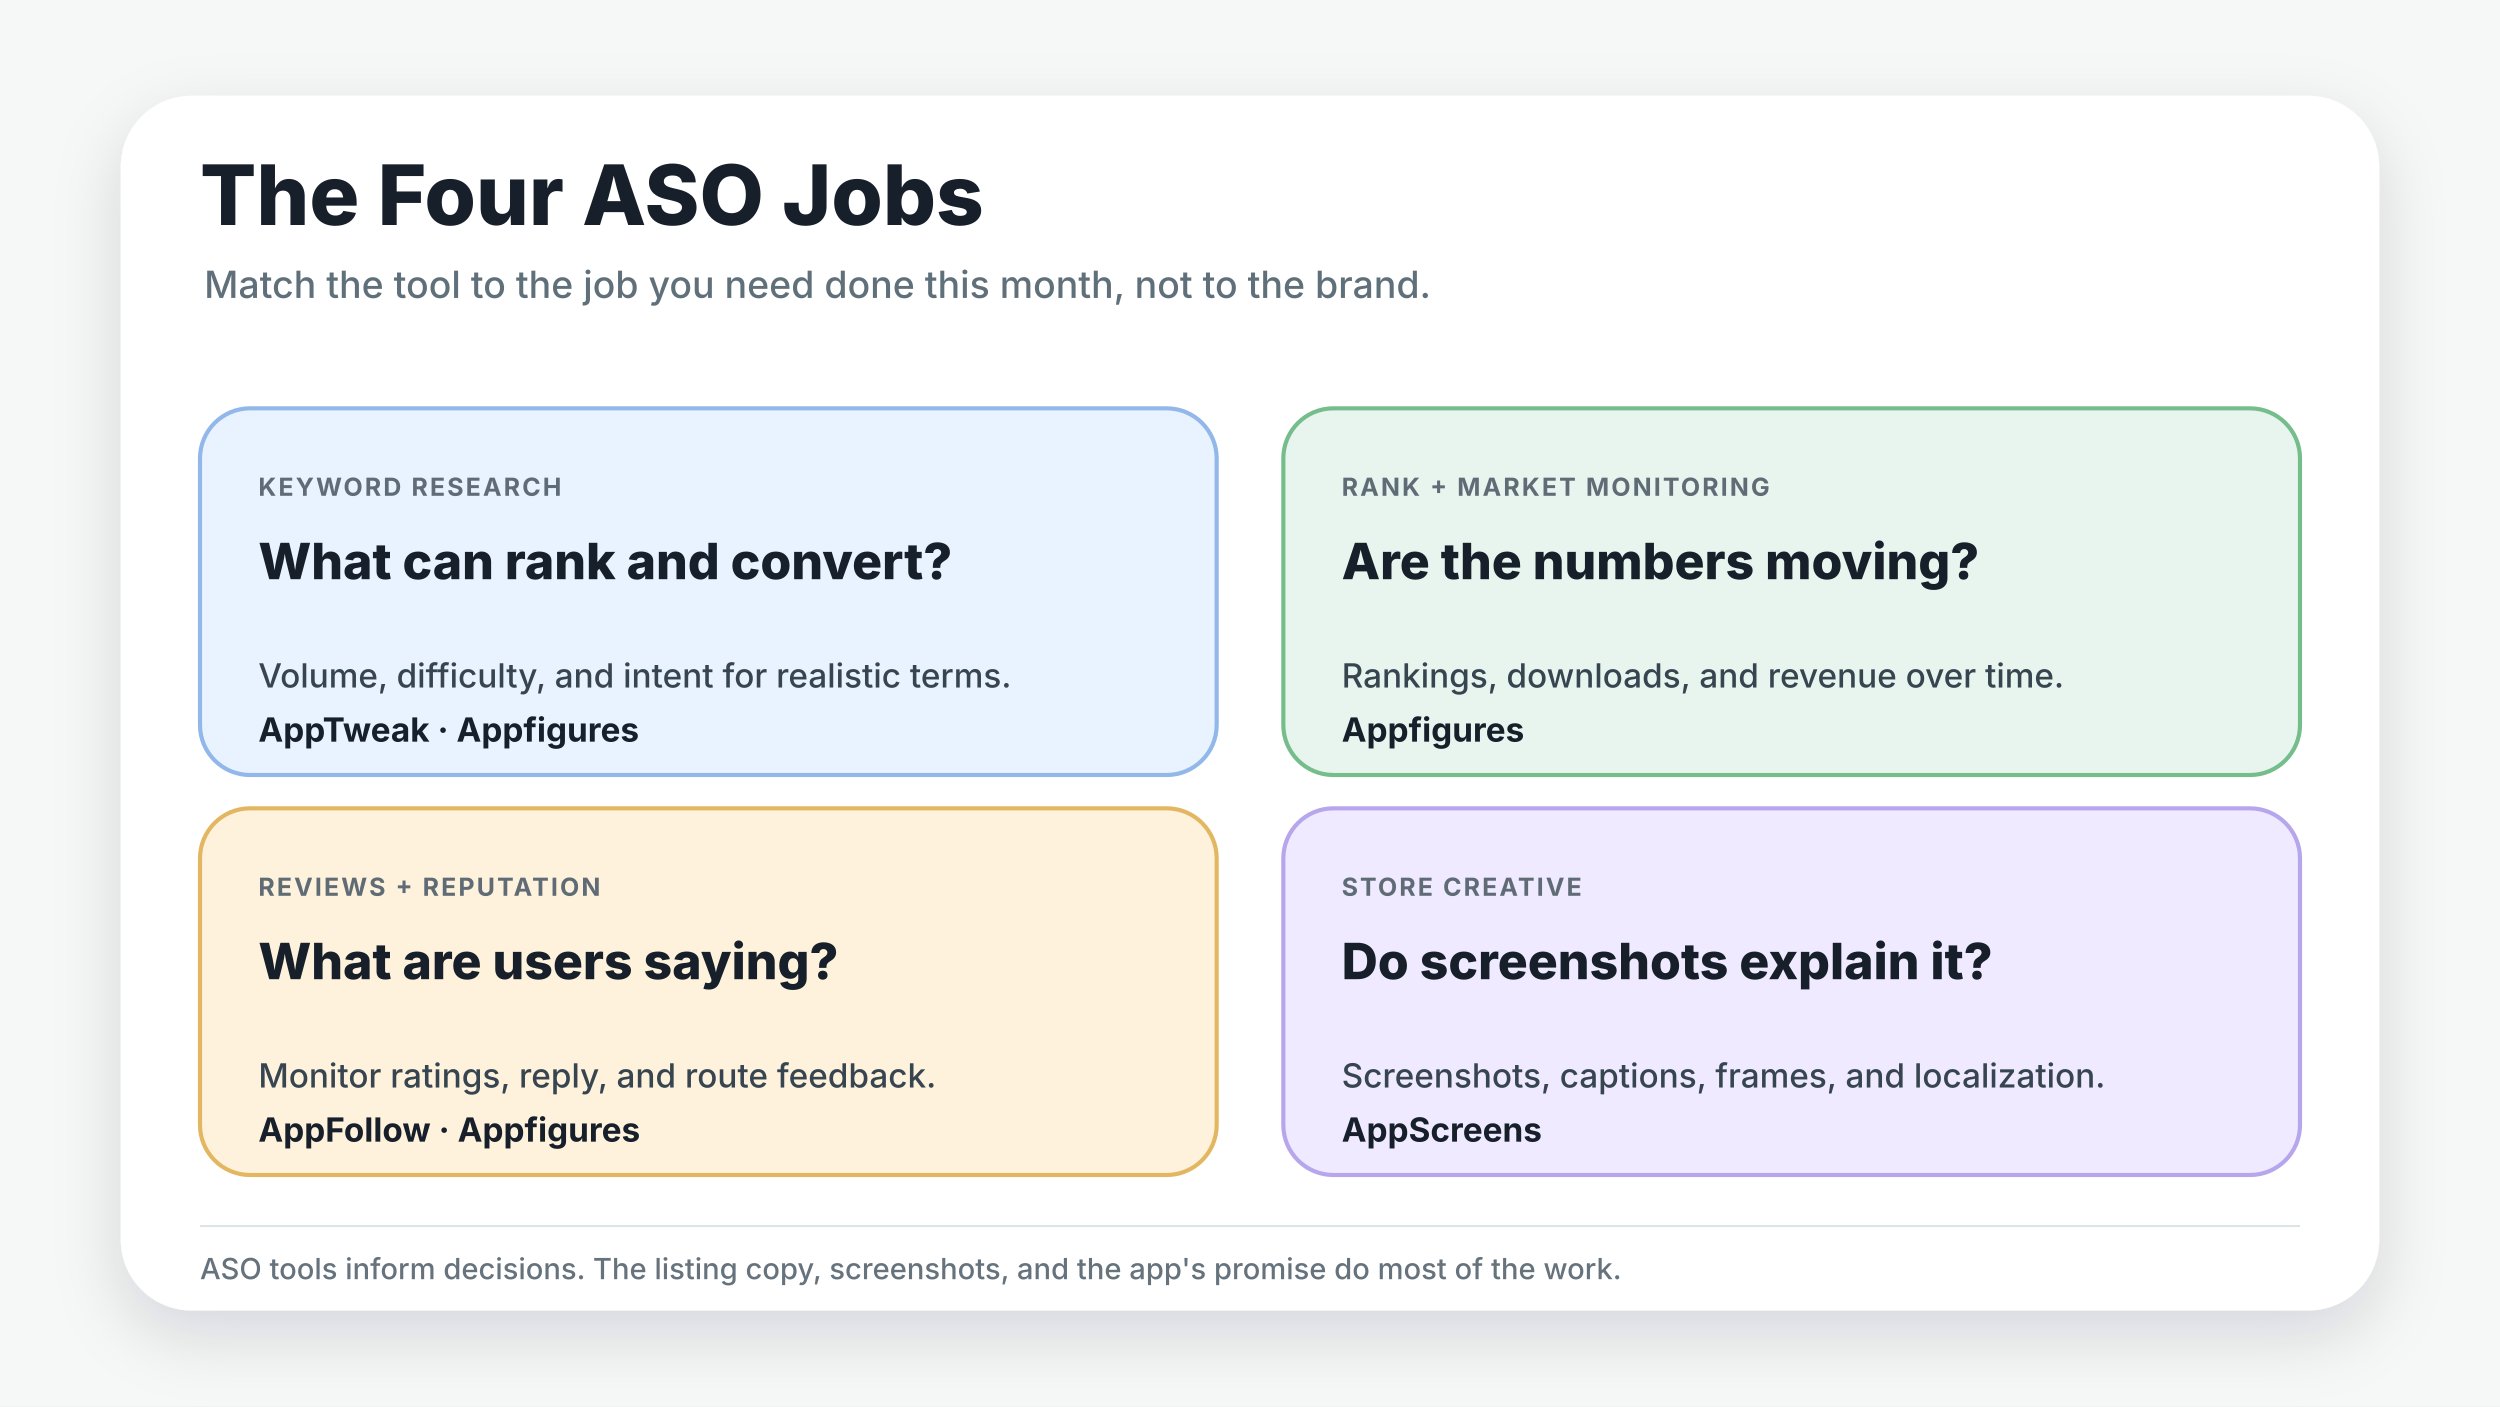
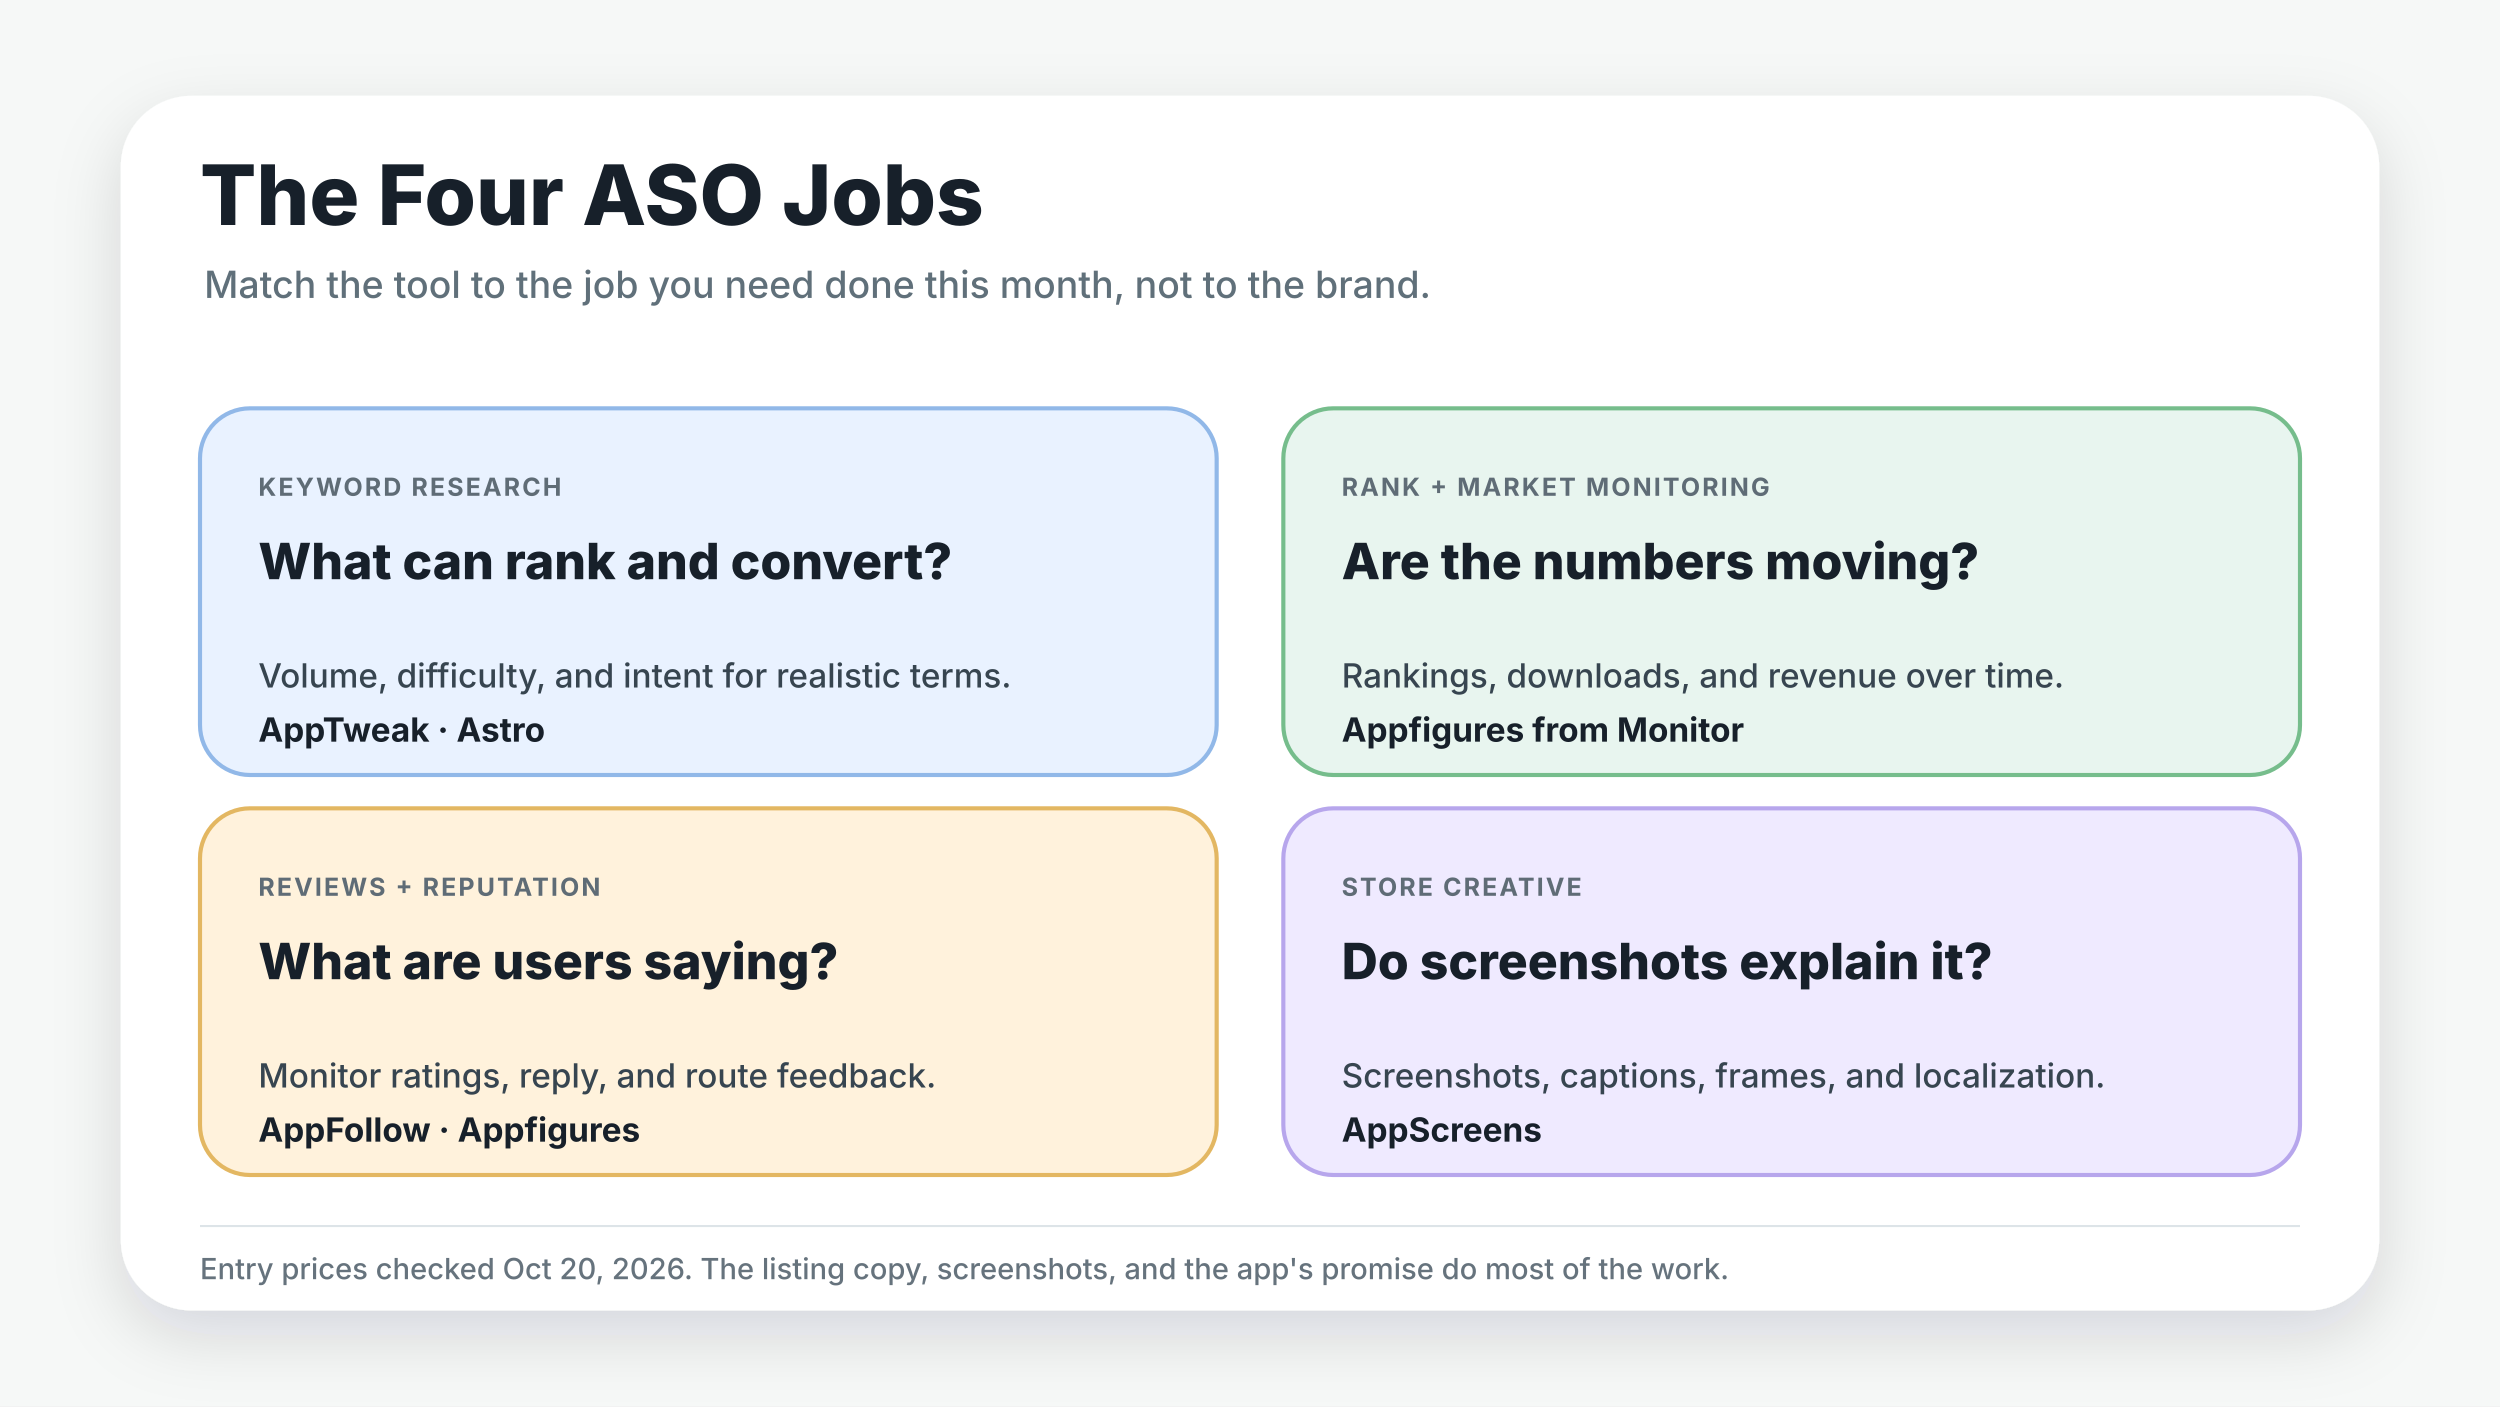
<svg xmlns="http://www.w3.org/2000/svg" width="1200" height="675" viewBox="0 0 1200 675" role="img" aria-labelledby="title desc">
  <defs>
    <filter id="shadow" x="-20%" y="-20%" width="140%" height="140%">
      <feDropShadow dx="0" dy="12" stdDeviation="16" flood-color="#15202b" flood-opacity="0.14" />
    </filter>
    <style>
      .title { font: 760 40px Inter, ui-sans-serif, system-ui, -apple-system, BlinkMacSystemFont, "Segoe UI", sans-serif; fill: #17202a; }
      .subtitle { font: 500 18px Inter, ui-sans-serif, system-ui, -apple-system, BlinkMacSystemFont, "Segoe UI", sans-serif; fill: #60707a; }
      .tag { font: 740 12px Inter, ui-sans-serif, system-ui, -apple-system, BlinkMacSystemFont, "Segoe UI", sans-serif; fill: #5f6c76; letter-spacing: 1px; }
      .step { font: 760 24px Inter, ui-sans-serif, system-ui, -apple-system, BlinkMacSystemFont, "Segoe UI", sans-serif; fill: #17202a; }
      .copy { font: 520 16px Inter, ui-sans-serif, system-ui, -apple-system, BlinkMacSystemFont, "Segoe UI", sans-serif; fill: #374550; }
      .tool { font: 720 16px Inter, ui-sans-serif, system-ui, -apple-system, BlinkMacSystemFont, "Segoe UI", sans-serif; fill: #17202a; }
      .small { font: 520 14px Inter, ui-sans-serif, system-ui, -apple-system, BlinkMacSystemFont, "Segoe UI", sans-serif; fill: #66737d; }
    </style>
  </defs>
  <rect width="1200" height="675" fill="#f6f8f7" />
  <rect x="58" y="46" width="1084" height="583" rx="34" fill="#ffffff" filter="url(#shadow)" />
  <text x="96" y="108" class="title">The Four ASO Jobs</text>
  <text x="98" y="143" class="subtitle">Match the tool to the job you need done this month, not to the brand.</text>
  <rect x="96" y="196" width="488" height="176" rx="24" fill="#e9f2ff" stroke="#91b8e8" stroke-width="2" />
  <text x="124" y="238" class="tag">KEYWORD RESEARCH</text>
  <text x="124" y="278" class="step">What can rank and convert?</text>
  <text x="124" y="330" class="copy">Volume, difficulty, and intent for realistic terms.</text>
-   <text x="124" y="356" class="tool">AppTweak · Appfigures</text>
+   <text x="124" y="356" class="tool">AppTweak · Astro</text>
  <rect x="616" y="196" width="488" height="176" rx="24" fill="#e8f5ef" stroke="#76bd8c" stroke-width="2" />
  <text x="644" y="238" class="tag">RANK + MARKET MONITORING</text>
  <text x="644" y="278" class="step">Are the numbers moving?</text>
  <text x="644" y="330" class="copy">Rankings, downloads, and revenue over time.</text>
-   <text x="644" y="356" class="tool">Appfigures</text>
+   <text x="644" y="356" class="tool">Appfigures from Monitor</text>
  <rect x="96" y="388" width="488" height="176" rx="24" fill="#fff2dc" stroke="#e3b762" stroke-width="2" />
  <text x="124" y="430" class="tag">REVIEWS + REPUTATION</text>
  <text x="124" y="470" class="step">What are users saying?</text>
  <text x="124" y="522" class="copy">Monitor ratings, reply, and route feedback.</text>
  <text x="124" y="548" class="tool">AppFollow · Appfigures</text>
  <rect x="616" y="388" width="488" height="176" rx="24" fill="#efeaff" stroke="#b7a6ec" stroke-width="2" />
  <text x="644" y="430" class="tag">STORE CREATIVE</text>
  <text x="644" y="470" class="step">Do screenshots explain it?</text>
  <text x="644" y="522" class="copy">Screenshots, captions, frames, and localization.</text>
  <text x="644" y="548" class="tool">AppScreens</text>
  <rect x="96" y="588" width="1008" height="1" fill="#dde4e8" />
-   <text x="96" y="614" class="small">ASO tools inform decisions. The listing copy, screenshots, and the app's promise do most of the work.</text>
+   <text x="96" y="614" class="small">Entry prices checked Oct 20, 2026. The listing copy, screenshots, and the app's promise do most of the work.</text>
</svg>
